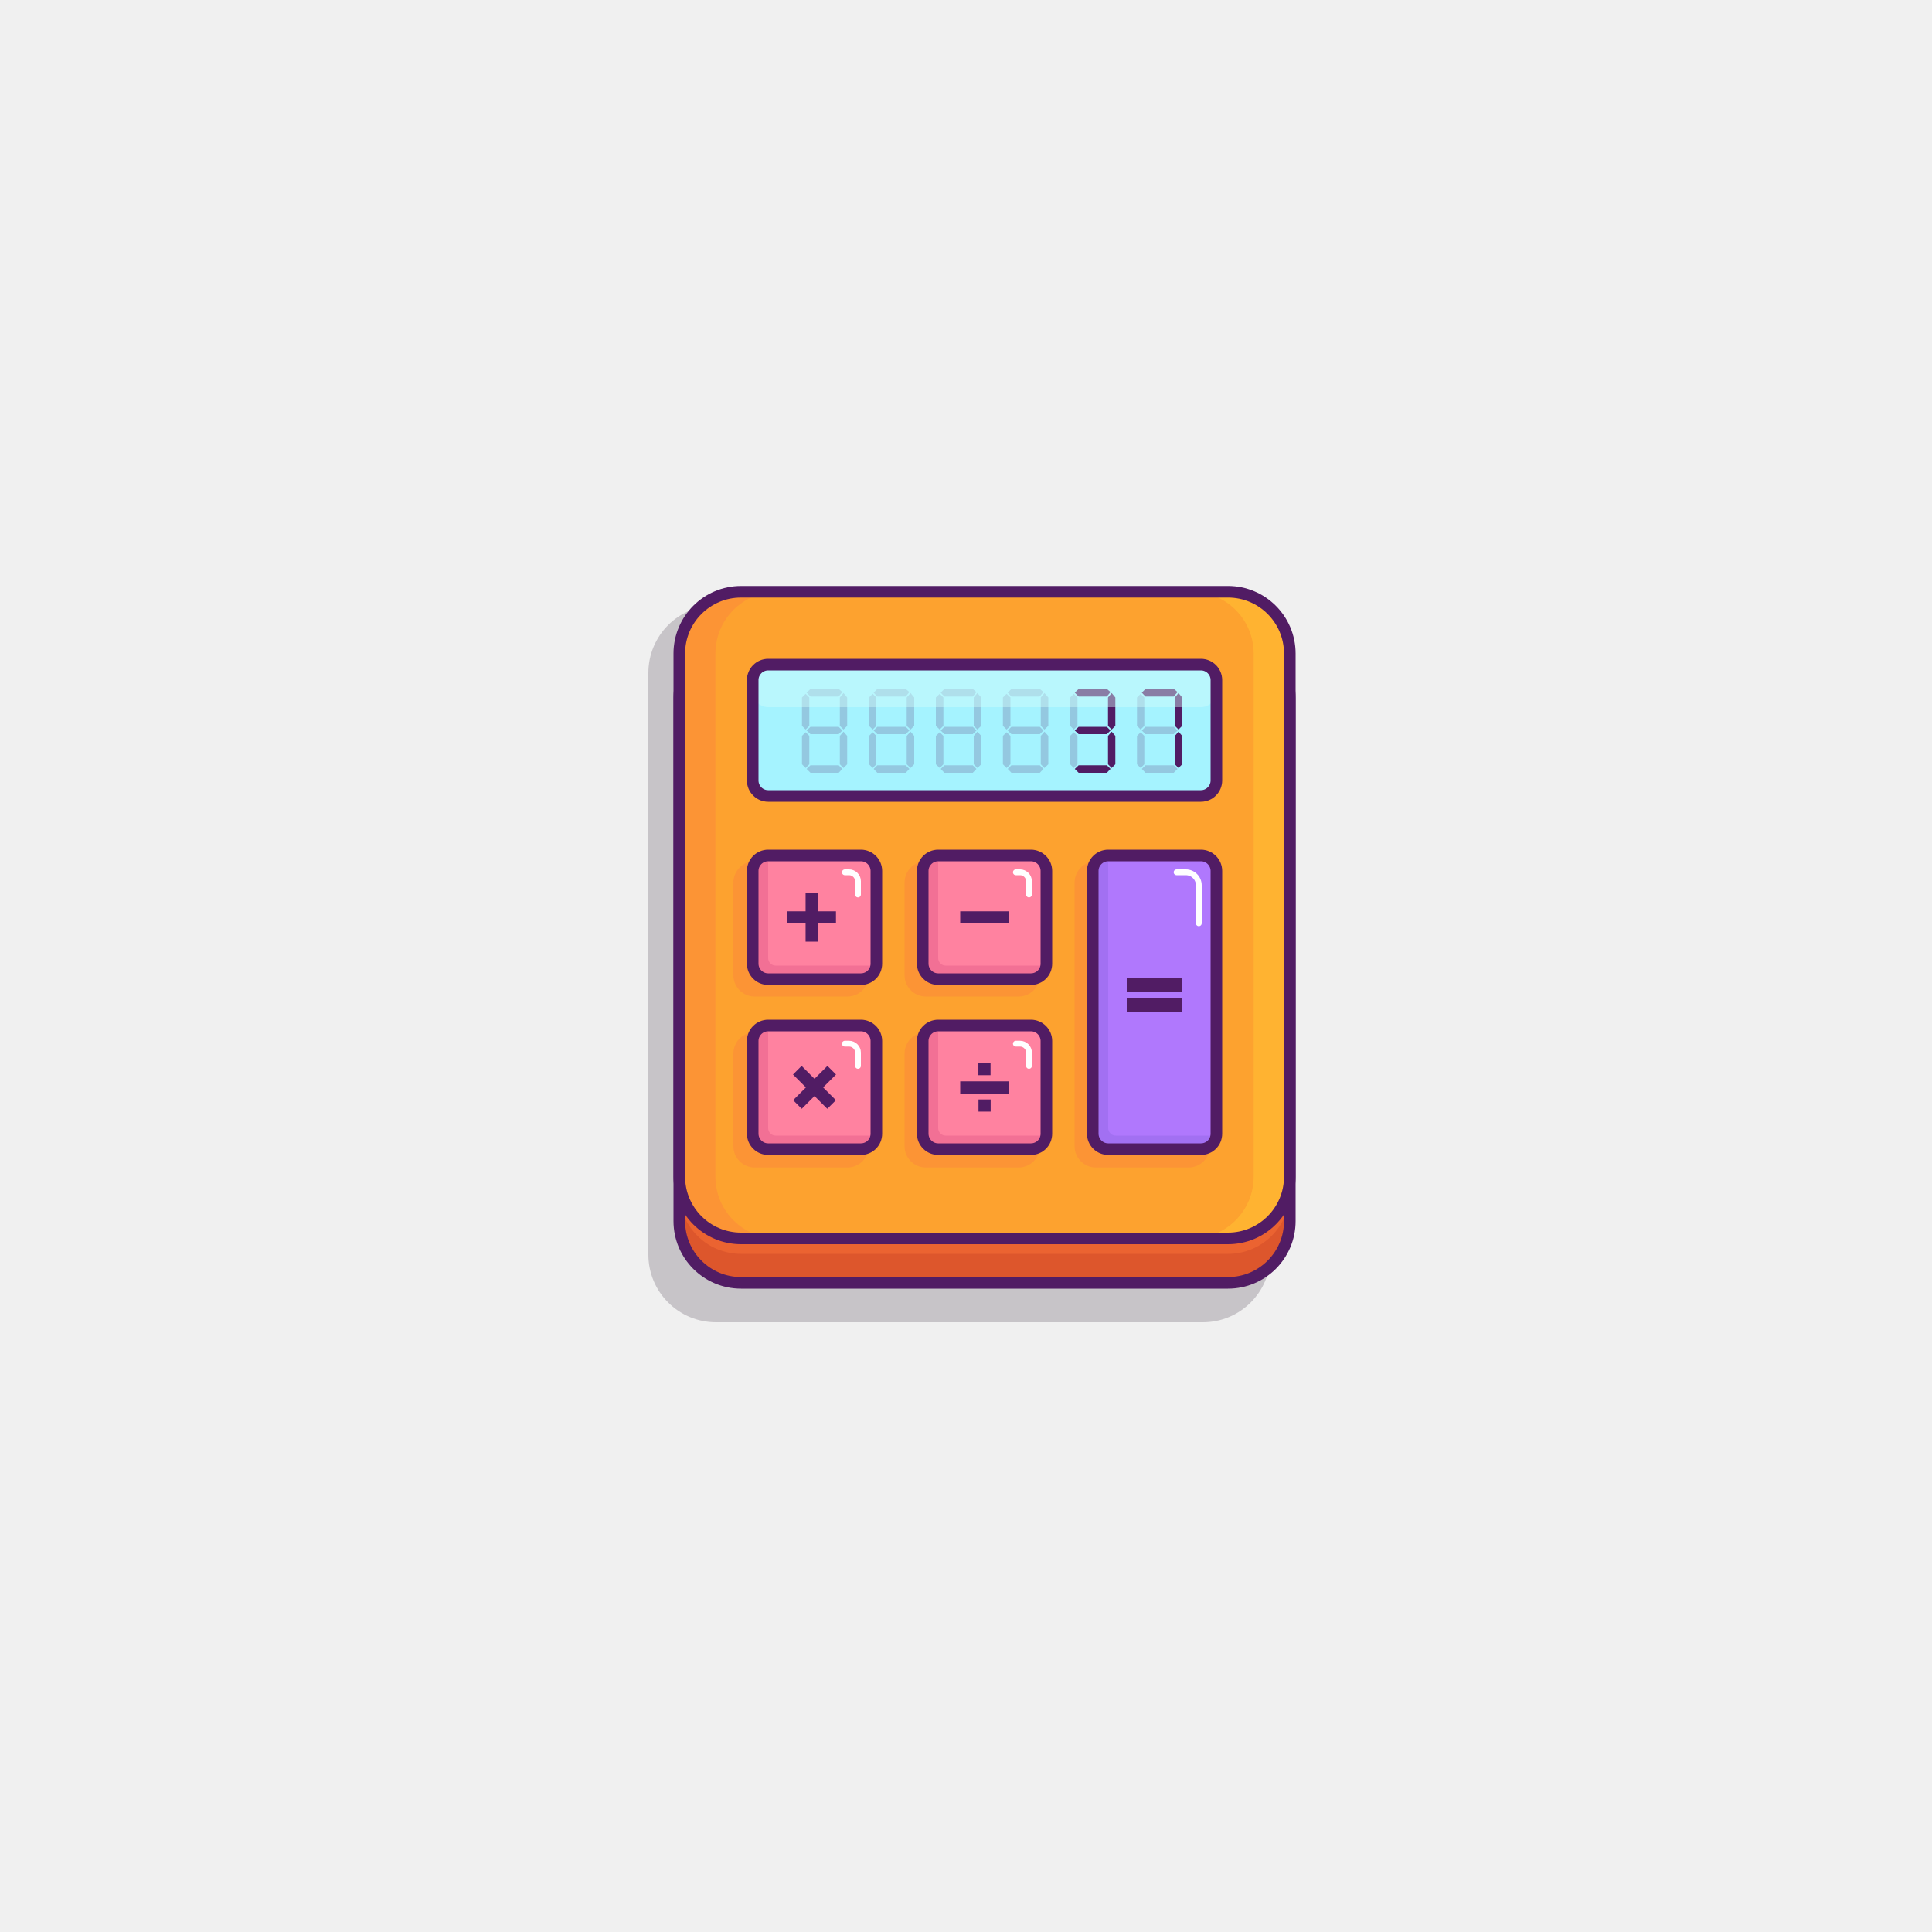
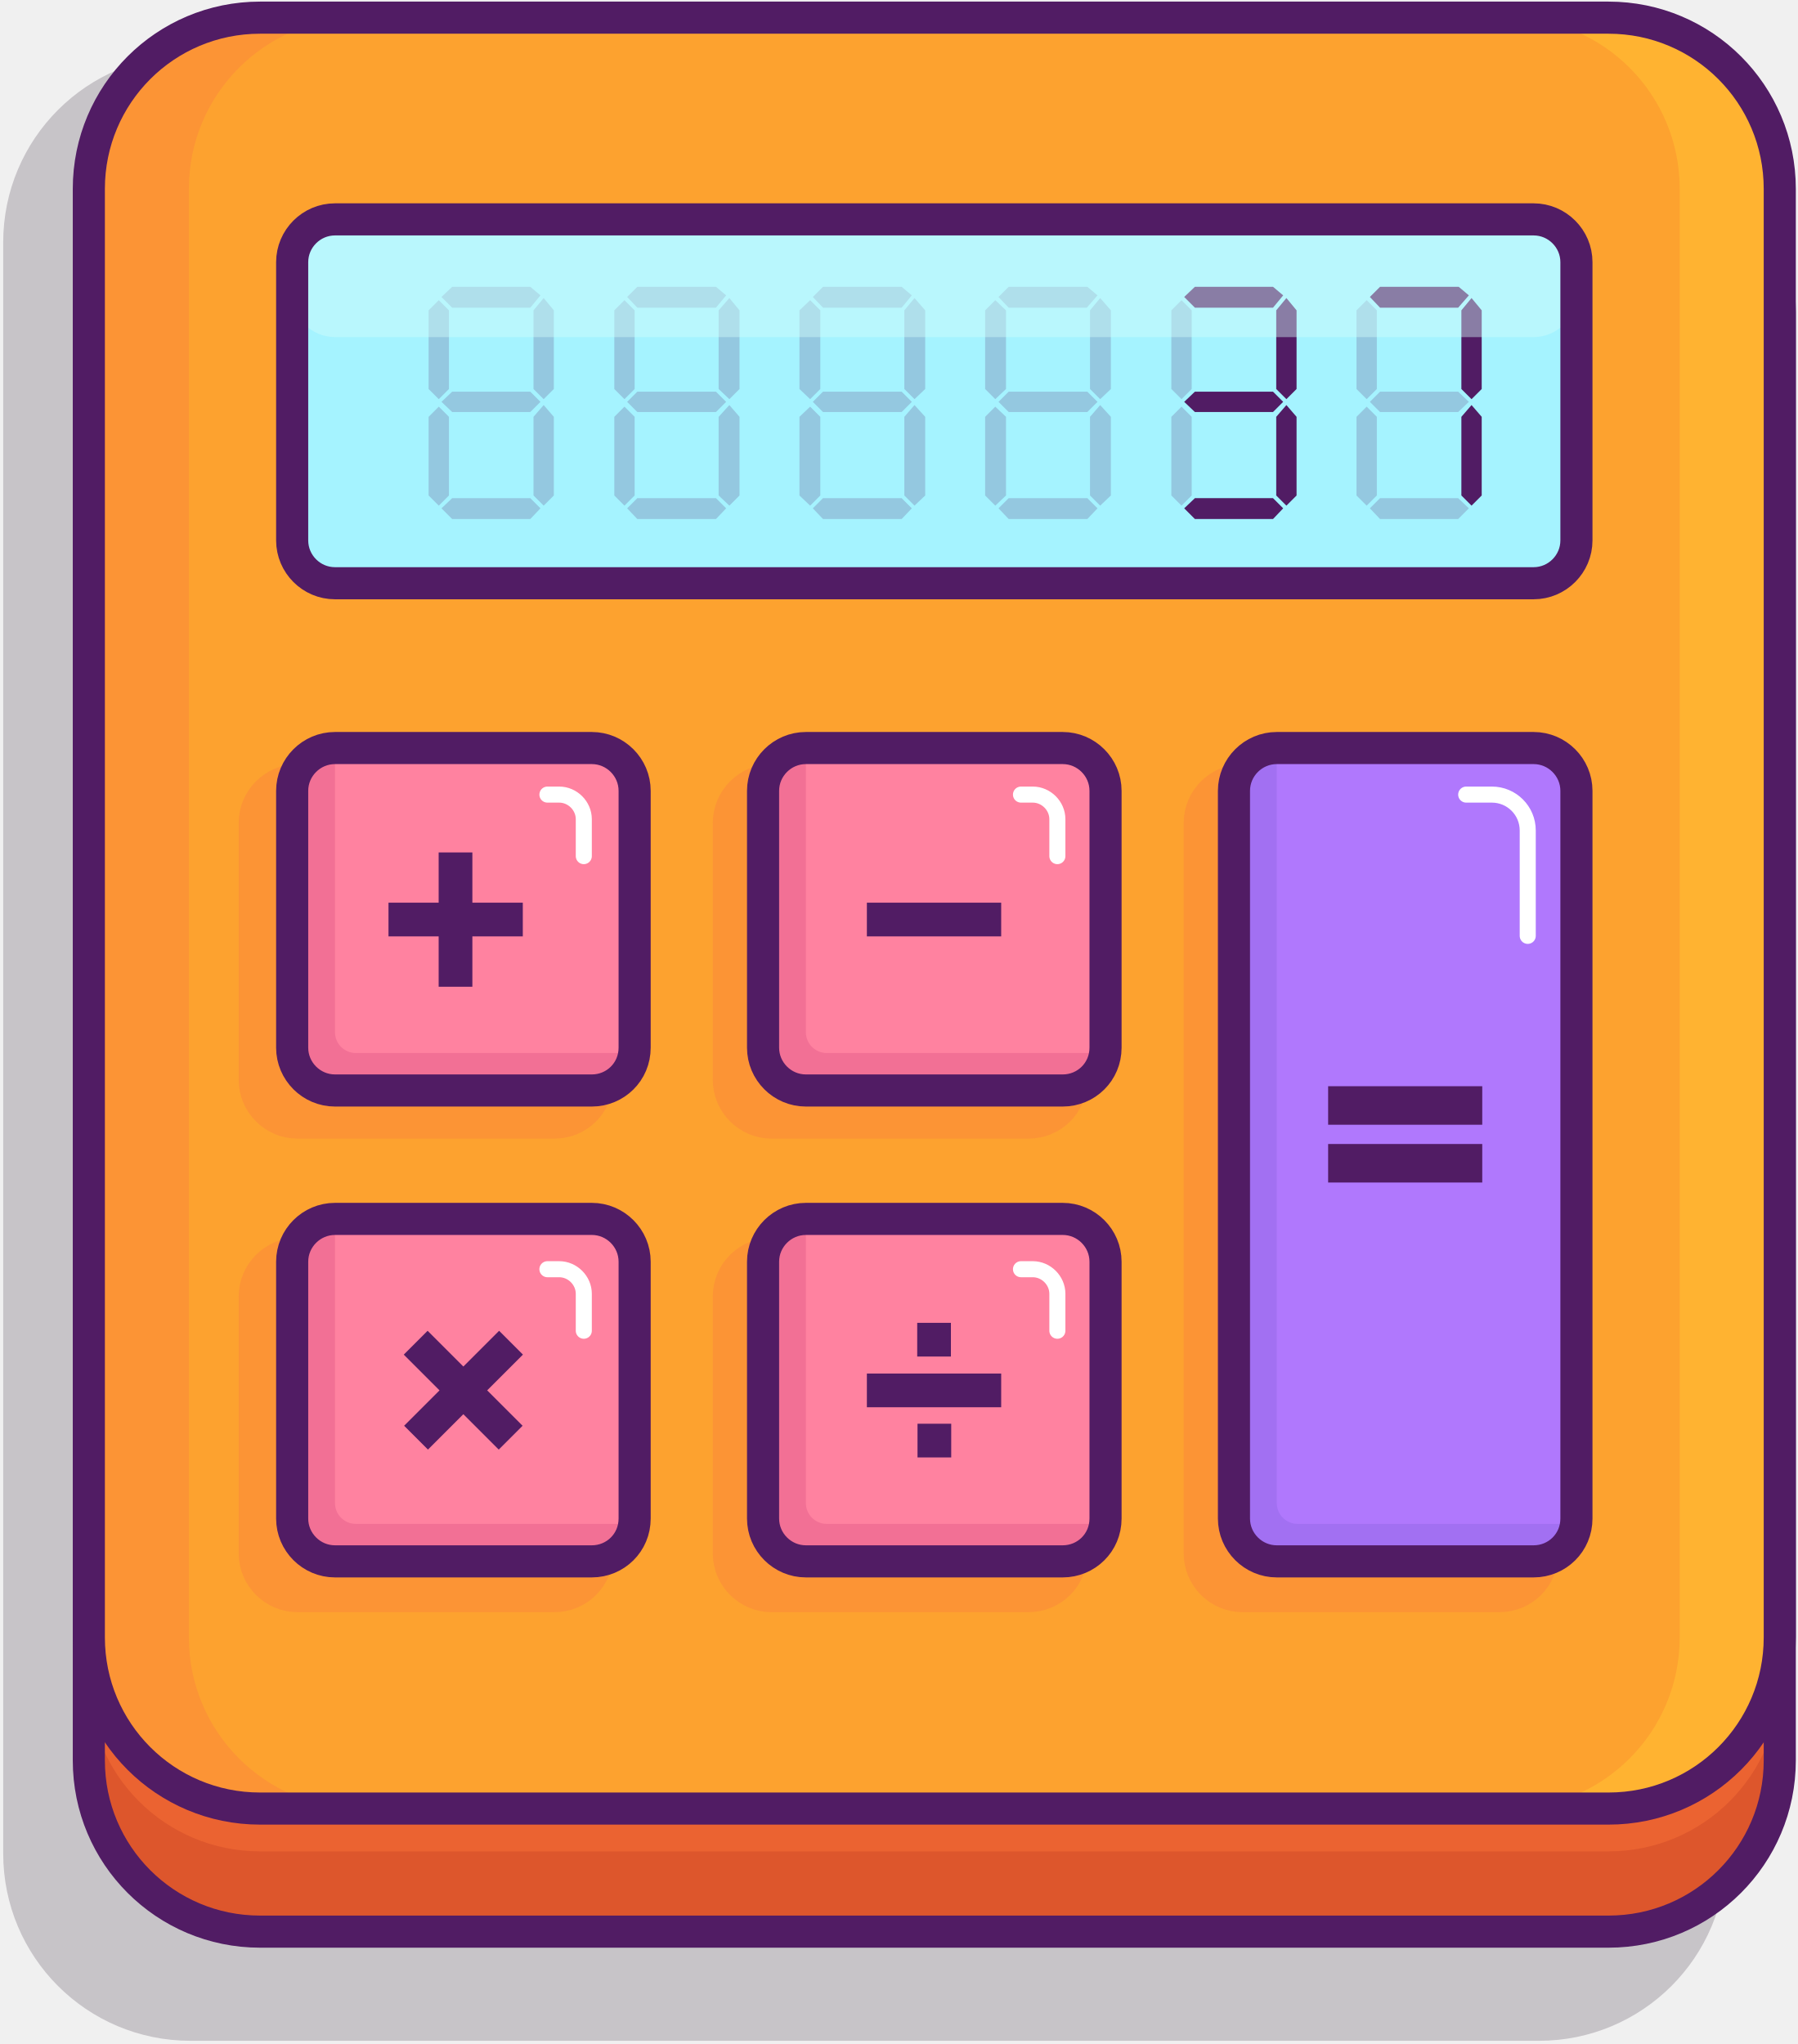
- <svg xmlns="http://www.w3.org/2000/svg" version="1.1" id="Layer_1" x="0px" y="0px" viewBox="0 0 1000 1000" style="enable-background:new 0 0 1000 1000;" xml:space="preserve">
-   <style type="text/css">
- 	.st0{fill:#602A77;}
- 	.st1{fill:#EEF2F4;}
- 	.st2{opacity:0.2;fill:#241228;stroke:#241228;stroke-width:6;stroke-linecap:round;stroke-linejoin:round;stroke-miterlimit:10;}
- 	.st3{fill:#EB6331;}
- 	.st4{fill:#DD562C;}
- 	.st5{fill:none;stroke:#511C64;stroke-width:6;stroke-linecap:round;stroke-linejoin:round;stroke-miterlimit:10;}
- 	.st6{fill:#FDA22F;}
- 	.st7{fill:#FC9435;}
- 	.st8{fill:#FFB331;}
- 	.st9{fill:#A5F3FF;}
- 	.st10{fill:#511C64;}
- 	.st11{opacity:0.2;fill:#511C64;}
- 	.st12{opacity:0.2;}
- 	.st13{opacity:0.43;fill:#D2FCFB;}
- 	.st14{fill:#FC9435;stroke:#FC9435;stroke-width:6;stroke-miterlimit:10;}
- 	.st15{fill:#FF82A0;}
- 	.st16{fill:#B078FD;}
- 	.st17{fill:#A270F2;}
- 	.st18{fill:none;stroke:#FFFFFF;stroke-width:3;stroke-linecap:round;stroke-linejoin:round;stroke-miterlimit:10;}
- 	.st19{fill:#F27095;}
- </style>
-   <path id="XMLID_2_" class="st2" d="M622.6,681.4h-252c-17.7,0-32-14.3-32-32V348.3c0-17.7,14.3-32,32-32h252c17.7,0,32,14.3,32,32  v301.1C654.6,667.1,640.3,681.4,622.6,681.4z" />
-   <path id="XMLID_17_" class="st3" d="M635.6,664h-252c-17.7,0-32-14.3-32-32V361.3c0-17.7,14.3-32,32-32h252c17.7,0,32,14.3,32,32  V632C667.6,649.7,653.3,664,635.6,664z" />
-   <path id="XMLID_27_" class="st4" d="M635.6,649h-252c-17.7,0-32-14.3-32-32v15c0,17.7,14.3,32,32,32h252c17.7,0,32-14.3,32-32v-15  C667.6,634.7,653.3,649,635.6,649z" />
-   <path id="XMLID_16_" class="st5" d="M635.6,664h-252c-17.7,0-32-14.3-32-32V361.3c0-17.7,14.3-32,32-32h252c17.7,0,32,14.3,32,32  V632C667.6,649.7,653.3,664,635.6,664z" />
-   <path id="XMLID_9_" class="st6" d="M635.6,641h-252c-17.7,0-32-14.3-32-32V338.3c0-17.7,14.3-32,32-32h252c17.7,0,32,14.3,32,32V609  C667.6,626.7,653.3,641,635.6,641z" />
-   <path id="XMLID_15_" class="st6" d="M635.6,641h-252c-17.7,0-32-14.3-32-32V338.3c0-17.7,14.3-32,32-32h252c17.7,0,32,14.3,32,32  V609C667.6,626.7,653.3,641,635.6,641z" />
-   <path id="XMLID_25_" class="st7" d="M370.3,609V338.3c0-17.7,14.3-32,32-32h-18.7c-17.7,0-32,14.3-32,32V609c0,17.7,14.3,32,32,32  h18.7C384.6,641,370.3,626.7,370.3,609z" />
-   <path id="XMLID_24_" class="st8" d="M635.6,306.3h-18.7c17.7,0,32,14.3,32,32V609c0,17.7-14.3,32-32,32h18.7c17.7,0,32-14.3,32-32  V338.3C667.6,320.6,653.3,306.3,635.6,306.3z" />
-   <path id="XMLID_1_" class="st5" d="M635.6,641h-252c-17.7,0-32-14.3-32-32V338.3c0-17.7,14.3-32,32-32h252c17.7,0,32,14.3,32,32V609  C667.6,626.7,653.3,641,635.6,641z" />
-   <path id="XMLID_11_" class="st9" d="M621.6,412h-224c-4.4,0-8-3.6-8-8v-52c0-4.4,3.6-8,8-8h224c4.4,0,8,3.6,8,8v52  C629.6,408.4,626,412,621.6,412z" />
-   <g id="XMLID_47_">
-     <polygon id="XMLID_73_" class="st10" points="592.9,360.5 591,358.5 592.9,356.6 607.6,356.6 609.5,358.2 607.5,360.5  " />
-     <polygon id="XMLID_72_" class="st11" points="588.5,375.7 588.5,361 590.4,359.1 592.3,361 592.3,375.7 590.4,377.6  " />
-     <polygon id="XMLID_71_" class="st10" points="608.1,375.7 608.1,361 610,358.7 611.9,361 611.9,375.7 610,377.6  " />
-     <polygon id="XMLID_70_" class="st11" points="592.9,380 591,378.1 592.9,376.2 607.5,376.2 609.5,378.1 607.5,380  " />
-     <polygon id="XMLID_69_" class="st11" points="588.5,395.6 588.5,380.9 590.4,379 592.3,380.9 592.3,395.6 590.4,397.5  " />
-     <polygon id="XMLID_68_" class="st10" points="608.1,395.6 608.1,380.9 610,378.7 611.9,380.9 611.9,395.6 610,397.5  " />
-     <polygon id="XMLID_67_" class="st11" points="592.9,400 591,398 592.9,396.1 607.5,396.1 609.5,398 607.5,400  " />
-   </g>
-   <g id="XMLID_54_">
-     <polygon id="XMLID_74_" class="st10" points="558.3,360.5 556.3,358.5 558.3,356.6 572.9,356.6 574.8,358.2 572.9,360.5  " />
-     <polygon id="XMLID_65_" class="st11" points="553.9,375.7 553.9,361 555.8,359.1 557.7,361 557.7,375.7 555.8,377.6  " />
-     <polygon id="XMLID_64_" class="st10" points="573.5,375.7 573.5,361 575.4,358.7 577.3,361 577.3,375.7 575.4,377.6  " />
-     <polygon id="XMLID_63_" class="st10" points="558.3,380 556.3,378.1 558.3,376.2 572.9,376.2 574.8,378.1 572.9,380  " />
-     <polygon id="XMLID_62_" class="st11" points="553.9,395.6 553.9,380.9 555.8,379 557.7,380.9 557.7,395.6 555.8,397.5  " />
-     <polygon id="XMLID_57_" class="st10" points="573.5,395.6 573.5,380.9 575.4,378.7 577.3,380.9 577.3,395.6 575.4,397.5  " />
-     <polygon id="XMLID_55_" class="st10" points="558.3,400 556.3,398 558.3,396.1 572.9,396.1 574.8,398 572.9,400  " />
-   </g>
-   <g id="XMLID_83_" class="st12">
-     <polygon id="XMLID_90_" class="st10" points="488.8,360.5 486.9,358.5 488.8,356.6 503.5,356.6 505.4,358.2 503.5,360.5  " />
-     <polygon id="XMLID_89_" class="st10" points="484.4,375.7 484.4,361 486.4,359.1 488.3,361 488.3,375.7 486.4,377.6  " />
-     <polygon id="XMLID_88_" class="st10" points="504,375.7 504,361 505.9,358.7 507.9,361 507.9,375.7 505.9,377.6  " />
-     <polygon id="XMLID_87_" class="st10" points="488.8,380 486.9,378.1 488.8,376.2 503.5,376.2 505.4,378.1 503.5,380  " />
-     <polygon id="XMLID_86_" class="st10" points="484.4,395.6 484.4,380.9 486.4,379 488.3,380.9 488.3,395.6 486.4,397.5  " />
-     <polygon id="XMLID_85_" class="st10" points="504,395.6 504,380.9 505.9,378.7 507.9,380.9 507.9,395.6 505.9,397.5  " />
-     <polygon id="XMLID_84_" class="st10" points="488.8,400 486.9,398 488.8,396.1 503.5,396.1 505.4,398 503.5,400  " />
-   </g>
-   <g id="XMLID_76_" class="st12">
-     <polygon id="XMLID_107_" class="st10" points="523.5,360.5 521.6,358.5 523.5,356.6 538.2,356.6 540.1,358.2 538.1,360.5  " />
-     <polygon id="XMLID_82_" class="st10" points="519.1,375.7 519.1,361 521,359.1 523,361 523,375.7 521,377.6  " />
-     <polygon id="XMLID_81_" class="st10" points="538.7,375.7 538.7,361 540.6,358.7 542.6,361 542.6,375.7 540.6,377.6  " />
-     <polygon id="XMLID_80_" class="st10" points="523.5,380 521.6,378.1 523.5,376.2 538.2,376.2 540.1,378.1 538.2,380  " />
-     <polygon id="XMLID_79_" class="st10" points="519.1,395.6 519.1,380.9 521,379 523,380.9 523,395.6 521,397.5  " />
-     <polygon id="XMLID_78_" class="st10" points="538.7,395.6 538.7,380.9 540.6,378.7 542.6,380.9 542.6,395.6 540.6,397.5  " />
-     <polygon id="XMLID_77_" class="st10" points="523.5,400 521.6,398 523.5,396.1 538.2,396.1 540.1,398 538.2,400  " />
-   </g>
-   <g id="XMLID_91_" class="st12">
-     <polygon id="XMLID_98_" class="st10" points="419.5,360.5 417.5,358.5 419.5,356.6 434.1,356.6 436,358.2 434.1,360.5  " />
-     <polygon id="XMLID_97_" class="st10" points="415.1,375.7 415.1,361 417,359.1 418.9,361 418.9,375.7 417,377.6  " />
-     <polygon id="XMLID_96_" class="st10" points="434.7,375.7 434.7,361 436.6,358.7 438.5,361 438.5,375.7 436.6,377.6  " />
-     <polygon id="XMLID_95_" class="st10" points="419.5,380 417.5,378.1 419.5,376.2 434.1,376.2 436,378.1 434.1,380  " />
-     <polygon id="XMLID_94_" class="st10" points="415.1,395.6 415.1,380.9 417,379 418.9,380.9 418.9,395.6 417,397.5  " />
-     <polygon id="XMLID_93_" class="st10" points="434.7,395.6 434.7,380.9 436.6,378.7 438.5,380.9 438.5,395.6 436.6,397.5  " />
-     <polygon id="XMLID_92_" class="st10" points="419.5,400 417.5,398 419.5,396.1 434.1,396.1 436,398 434.1,400  " />
-   </g>
-   <g id="XMLID_99_" class="st12">
-     <polygon id="XMLID_106_" class="st10" points="454.1,360.5 452.2,358.5 454.1,356.6 468.8,356.6 470.7,358.2 468.8,360.5  " />
-     <polygon id="XMLID_105_" class="st10" points="449.8,375.7 449.8,361 451.7,359.1 453.6,361 453.6,375.7 451.7,377.6  " />
-     <polygon id="XMLID_104_" class="st10" points="469.3,375.7 469.3,361 471.3,358.7 473.2,361 473.2,375.7 471.3,377.6  " />
-     <polygon id="XMLID_103_" class="st10" points="454.1,380 452.2,378.1 454.1,376.2 468.8,376.2 470.7,378.1 468.8,380  " />
-     <polygon id="XMLID_102_" class="st10" points="449.8,395.6 449.8,380.9 451.7,379 453.6,380.9 453.6,395.6 451.7,397.5  " />
-     <polygon id="XMLID_101_" class="st10" points="469.3,395.6 469.3,380.9 471.3,378.7 473.2,380.9 473.2,395.6 471.3,397.5  " />
-     <polygon id="XMLID_100_" class="st10" points="454.1,400 452.2,398 454.1,396.1 468.8,396.1 470.7,398 468.8,400  " />
-   </g>
-   <path id="XMLID_42_" class="st13" d="M621.6,366h-224c-4.4,0-8-3.6-8-8v-6c0-4.4,3.6-8,8-8h224c4.4,0,8,3.6,8,8v6  C629.6,362.4,626,366,621.6,366z" />
-   <path id="XMLID_3_" class="st5" d="M621.6,412h-224c-4.4,0-8-3.6-8-8v-52c0-4.4,3.6-8,8-8h224c4.4,0,8,3.6,8,8v52  C629.6,408.4,626,412,621.6,412z" />
-   <path id="XMLID_41_" class="st14" d="M438.6,512.8h-48c-4.4,0-8-3.6-8-8v-48c0-4.4,3.6-8,8-8h48c4.4,0,8,3.6,8,8v48  C446.6,509.3,443,512.8,438.6,512.8z" />
-   <path id="XMLID_43_" class="st14" d="M527.2,512.8h-48c-4.4,0-8-3.6-8-8v-48c0-4.4,3.6-8,8-8h48c4.4,0,8,3.6,8,8v48  C535.2,509.3,531.6,512.8,527.2,512.8z" />
-   <path id="XMLID_45_" class="st14" d="M438.6,601.3h-48c-4.4,0-8-3.6-8-8v-48c0-4.4,3.6-8,8-8h48c4.4,0,8,3.6,8,8v48  C446.6,597.8,443,601.3,438.6,601.3z" />
-   <path id="XMLID_44_" class="st14" d="M527.2,601.3h-48c-4.4,0-8-3.6-8-8v-48c0-4.4,3.6-8,8-8h48c4.4,0,8,3.6,8,8v48  C535.2,597.8,531.6,601.3,527.2,601.3z" />
-   <path id="XMLID_46_" class="st14" d="M615.2,601.3h-48c-4.4,0-8-3.6-8-8V456.8c0-4.4,3.6-8,8-8h48c4.4,0,8,3.6,8,8v136.5  C623.2,597.8,619.6,601.3,615.2,601.3z" />
-   <path id="XMLID_19_" class="st15" d="M533.6,506.8h-48c-4.4,0-8-3.6-8-8v-48c0-4.4,3.6-8,8-8h48c4.4,0,8,3.6,8,8v48  C541.6,503.3,538,506.8,533.6,506.8z" />
-   <g>
-     <path id="XMLID_14_" class="st16" d="M621.6,594.8h-48c-4.4,0-8-3.6-8-8v-136c0-4.4,3.6-8,8-8h48c4.4,0,8,3.6,8,8v136   C629.6,591.3,626,594.8,621.6,594.8z" />
-     <path id="XMLID_56_" class="st17" d="M577.5,587.8c-2.1,0-3.9-1.7-3.9-3.9V442.8c-4.4,0-8,3.6-8,8v136c0,4.4,3.6,8,8,8h48   c4.1,0,7.4-3.1,7.9-7H577.5z" />
-     <path id="XMLID_8_" class="st5" d="M621.6,594.8h-48c-4.4,0-8-3.6-8-8v-136c0-4.4,3.6-8,8-8h48c4.4,0,8,3.6,8,8v136   C629.6,591.3,626,594.8,621.6,594.8z" />
-     <g id="XMLID_29_">
-       <rect id="XMLID_38_" x="583.2" y="506" class="st10" width="28.8" height="7.2" />
-       <rect id="XMLID_39_" x="583.2" y="516.8" class="st10" width="28.8" height="7.2" />
+ <svg xmlns="http://www.w3.org/2000/svg" height="382" viewBox="0 0 336 382" width="336">
+   <g fill="none" fill-rule="evenodd" transform="translate(3 3)">
+     <path d="m284.6 375.4h-252c-17.7 0-32-14.3-32-32v-301.1c0-17.7 14.3-32 32-32h252c17.7 0 32 14.3 32 32v301.1c0 17.7-14.3 32-32 32z" style="stroke:#241228;stroke-width:6;fill:#241228;fill-rule:nonzero;opacity:.2;stroke-linecap:round;stroke-linejoin:round" />
+     <path d="m297.6 358h-252c-17.7 0-32-14.3-32-32v-270.7c0-17.7 14.3-32 32-32h252c17.7 0 32 14.3 32 32v270.7c0 17.7-14.3 32-32 32z" fill="#eb6331" fill-rule="nonzero" />
+     <path d="m297.6 343h-252c-17.7 0-32-14.3-32-32v15c0 17.7 14.3 32 32 32h252c17.7 0 32-14.3 32-32v-15c0 17.7-14.3 32-32 32z" fill="#dd562c" fill-rule="nonzero" />
+     <path d="m297.6 358h-252c-17.7 0-32-14.3-32-32v-270.7c0-17.7 14.3-32 32-32h252c17.7 0 32 14.3 32 32v270.7c0 17.7-14.3 32-32 32z" stroke="#511c64" stroke-linecap="round" stroke-linejoin="round" stroke-width="6" />
+     <path d="m297.6 335h-252c-17.7 0-32-14.3-32-32v-270.7c0-17.7 14.3-32 32-32h252c17.7 0 32 14.3 32 32v270.7c0 17.7-14.3 32-32 32z" fill="#fda22f" fill-rule="nonzero" />
+     <path d="m297.6 335h-252c-17.7 0-32-14.3-32-32v-270.7c0-17.7 14.3-32 32-32h252c17.7 0 32 14.3 32 32v270.7c0 17.7-14.3 32-32 32z" fill="#fda22f" fill-rule="nonzero" />
+     <path d="m32.3 303v-270.7c0-17.7 14.3-32 32-32h-18.7c-17.7 0-32 14.3-32 32v270.7c0 17.7 14.3 32 32 32h18.7c-17.7 0-32-14.3-32-32z" fill="#fc9435" fill-rule="nonzero" />
+     <path d="m297.6.3h-18.7c17.7 0 32 14.3 32 32v270.7c0 17.7-14.3 32-32 32h18.7c17.7 0 32-14.3 32-32v-270.7c0-17.7-14.3-32-32-32z" fill="#ffb331" fill-rule="nonzero" />
+     <path d="m297.6 335h-252c-17.7 0-32-14.3-32-32v-270.7c0-17.7 14.3-32 32-32h252c17.7 0 32 14.3 32 32v270.7c0 17.7-14.3 32-32 32z" stroke="#511c64" stroke-linecap="round" stroke-linejoin="round" stroke-width="6" />
+     <g fill-rule="nonzero">
+       <path d="m283.6 106h-224c-4.4 0-8-3.6-8-8v-52c0-4.4 3.6-8 8-8h224c4.4 0 8 3.6 8 8v52c0 4.4-3.6 8-8 8z" fill="#a5f3ff" />
+       <g fill="#511c64" transform="translate(250 50)">
+         <path d="m4.9 4.5-1.9-2 1.9-1.9h14.7l1.9 1.6-2 2.3z" />
+         <path d="m.5 19.7v-14.7l1.9-1.9 1.9 1.9v14.7l-1.9 1.9z" opacity=".2" />
+         <path d="m20.1 19.7v-14.7l1.9-2.3 1.9 2.3v14.7l-1.9 1.9z" />
+         <path d="m4.9 24-1.9-1.9 1.9-1.9h14.6l2 1.9-2 1.9z" opacity=".2" />
+         <path d="m.5 39.6v-14.7l1.9-1.9 1.9 1.9v14.7l-1.9 1.9z" opacity=".2" />
+         <path d="m20.1 39.6v-14.7l1.9-2.2 1.9 2.2v14.7l-1.9 1.9z" />
+         <path d="m4.9 44-1.9-2 1.9-1.9h14.6l2 1.9-2 2z" opacity=".2" />
+       </g>
+       <g fill="#511c64" transform="translate(215 50)">
+         <path d="m5.3 4.5-2-2 2-1.9h14.6l1.9 1.6-1.9 2.3z" />
+         <path d="m.9 19.7v-14.7l1.9-1.9 1.9 1.9v14.7l-1.9 1.9z" opacity=".2" />
+         <path d="m20.5 19.7v-14.7l1.9-2.3 1.9 2.3v14.7l-1.9 1.9z" />
+         <path d="m5.3 24-2-1.9 2-1.9h14.6l1.9 1.9-1.9 1.9z" />
+         <path d="m.9 39.6v-14.7l1.9-1.9 1.9 1.9v14.7l-1.9 1.9z" opacity=".2" />
+         <path d="m20.5 39.6v-14.7l1.9-2.2 1.9 2.2v14.7l-1.9 1.9z" />
+         <path d="m5.3 44-2-2 2-1.9h14.6l1.9 1.9-1.9 2z" />
+       </g>
+       <g fill="#511c64" opacity=".2" transform="translate(146 50)">
+         <path d="m4.8 4.5-1.9-2 1.9-1.9h14.7l1.9 1.6-1.9 2.3z" />
+         <path d="m.4 19.7v-14.7l2-1.9 1.9 1.9v14.7l-1.9 1.9z" />
+         <path d="m20 19.7v-14.7l1.9-2.3 2 2.3v14.7l-2 1.9z" />
+         <path d="m4.8 24-1.9-1.9 1.9-1.9h14.7l1.9 1.9-1.9 1.9z" />
+         <path d="m.4 39.6v-14.7l2-1.9 1.9 1.9v14.7l-1.9 1.9z" />
+         <path d="m20 39.6v-14.7l1.9-2.2 2 2.2v14.7l-2 1.9z" />
+         <path d="m4.8 44-1.9-2 1.9-1.9h14.7l1.9 1.9-1.9 2z" />
+       </g>
+       <g fill="#511c64" opacity=".2" transform="translate(181 50)">
+         <path d="m4.5 4.5-1.9-2 1.9-1.9h14.7l1.9 1.6-2 2.3z" />
+         <path d="m.1 19.7v-14.7l1.9-1.9 2 1.9v14.7l-2 1.9z" />
+         <path d="m19.7 19.7v-14.7l1.9-2.3 2 2.3v14.7l-2 1.9z" />
+         <path d="m4.5 24-1.9-1.9 1.9-1.9h14.7l1.9 1.9-1.9 1.9z" />
+         <path d="m.1 39.6v-14.7l1.9-1.9 2 1.9v14.7l-2 1.9z" />
+         <path d="m19.7 39.6v-14.7l1.9-2.2 2 2.2v14.7l-2 1.9z" />
+         <path d="m4.5 44-1.9-2 1.9-1.9h14.7l1.9 1.9-1.9 2z" />
+       </g>
+       <g fill="#511c64" opacity=".2" transform="translate(77 50)">
+         <path d="m4.5 4.5-2-2 2-1.9h14.6l1.9 1.6-1.9 2.3z" />
+         <path d="m.1 19.7v-14.7l1.9-1.9 1.9 1.9v14.7l-1.9 1.9z" />
+         <path d="m19.7 19.7v-14.7l1.9-2.3 1.9 2.3v14.7l-1.9 1.9z" />
+         <path d="m4.5 24-2-1.9 2-1.9h14.6l1.9 1.9-1.9 1.9z" />
+         <path d="m.1 39.6v-14.7l1.9-1.9 1.9 1.9v14.7l-1.9 1.9z" />
+         <path d="m19.7 39.6v-14.7l1.9-2.2 1.9 2.2v14.7l-1.9 1.9z" />
+         <path d="m4.5 44-2-2 2-1.9h14.6l1.9 1.9-1.9 2z" />
+       </g>
+       <g fill="#511c64" opacity=".2" transform="translate(111 50)">
+         <path d="m5.1 4.5-1.9-2 1.9-1.9h14.7l1.9 1.6-1.9 2.3z" />
+         <path d="m.8 19.7v-14.7l1.9-1.9 1.9 1.9v14.7l-1.9 1.9z" />
+         <path d="m20.3 19.7v-14.7l2-2.3 1.9 2.3v14.7l-1.9 1.9z" />
+         <path d="m5.1 24-1.9-1.9 1.9-1.9h14.7l1.9 1.9-1.9 1.9z" />
+         <path d="m.8 39.6v-14.7l1.9-1.9 1.9 1.9v14.7l-1.9 1.9z" />
+         <path d="m20.3 39.6v-14.7l2-2.2 1.9 2.2v14.7l-1.9 1.9z" />
+         <path d="m5.1 44-1.9-2 1.9-1.9h14.7l1.9 1.9-1.9 2z" />
+       </g>
+       <path d="m283.6 60h-224c-4.4 0-8-3.6-8-8v-6c0-4.4 3.6-8 8-8h224c4.4 0 8 3.6 8 8v6c0 4.4-3.6 8-8 8z" fill="#d2fcfb" opacity=".43" />
    </g>
-     <path id="XMLID_50_" class="st18" d="M609,451.5h4.8c3.7,0,6.7,3,6.7,6.7v19.7" />
-   </g>
-   <g>
-     <path id="XMLID_59_" class="st19" d="M489.5,499.8c-2.1,0-3.9-1.7-3.9-3.9v-53.1c-4.4,0-8,3.6-8,8v48c0,4.4,3.6,8,8,8h48   c4.1,0,7.4-3.1,7.9-7H489.5z" />
-     <path id="XMLID_7_" class="st5" d="M533.6,506.8h-48c-4.4,0-8-3.6-8-8v-48c0-4.4,3.6-8,8-8h48c4.4,0,8,3.6,8,8v48   C541.6,503.3,538,506.8,533.6,506.8z" />
-     <rect id="XMLID_30_" x="497" y="471.7" class="st10" width="25.1" height="6.3" />
-     <path id="XMLID_49_" class="st18" d="M525.8,451.5h2.2c2.5,0,4.6,2.1,4.6,4.6v6.9" />
-   </g>
-   <g>
-     <path id="XMLID_10_" class="st15" d="M445.6,506.8h-48c-4.4,0-8-3.6-8-8v-48c0-4.4,3.6-8,8-8h48c4.4,0,8,3.6,8,8v48   C453.6,503.3,450,506.8,445.6,506.8z" />
-     <path id="XMLID_60_" class="st19" d="M401.5,499.8c-2.1,0-3.9-1.7-3.9-3.9v-53.1c-4.4,0-8,3.6-8,8v48c0,4.4,3.6,8,8,8h48   c4.1,0,7.4-3.1,7.9-7H401.5z" />
-     <path id="XMLID_5_" class="st5" d="M445.6,506.8h-48c-4.4,0-8-3.6-8-8v-48c0-4.4,3.6-8,8-8h48c4.4,0,8,3.6,8,8v48   C453.6,503.3,450,506.8,445.6,506.8z" />
-     <g id="XMLID_37_">
-       <rect id="XMLID_21_" x="407.6" y="471.7" class="st10" width="25.1" height="6.3" />
-       <rect id="XMLID_22_" x="407.6" y="471.7" transform="matrix(4.485460e-11 1 -1 4.485460e-11 894.9758 54.7098)" class="st10" width="25.1" height="6.3" />
+     <path d="m283.6 106h-224c-4.4 0-8-3.6-8-8v-52c0-4.4 3.6-8 8-8h224c4.4 0 8 3.6 8 8v52c0 4.4-3.6 8-8 8z" stroke="#511c64" stroke-linecap="round" stroke-linejoin="round" stroke-width="6" />
+     <path d="m100.6 206.8h-48c-4.4 0-8-3.6-8-8v-48c0-4.4 3.6-8 8-8h48c4.4 0 8 3.6 8 8v48c0 4.5-3.6 8-8 8z" fill="#fc9435" fill-rule="nonzero" stroke="#fc9435" stroke-width="6" />
+     <path d="m189.2 206.8h-48c-4.4 0-8-3.6-8-8v-48c0-4.4 3.6-8 8-8h48c4.4 0 8 3.6 8 8v48c0 4.5-3.6 8-8 8z" fill="#fc9435" fill-rule="nonzero" stroke="#fc9435" stroke-width="6" />
+     <path d="m100.6 295.3h-48c-4.4 0-8-3.6-8-8v-48c0-4.4 3.6-8 8-8h48c4.4 0 8 3.6 8 8v48c0 4.5-3.6 8-8 8z" fill="#fc9435" fill-rule="nonzero" stroke="#fc9435" stroke-width="6" />
+     <path d="m189.2 295.3h-48c-4.4 0-8-3.6-8-8v-48c0-4.4 3.6-8 8-8h48c4.4 0 8 3.6 8 8v48c0 4.5-3.6 8-8 8z" fill="#fc9435" fill-rule="nonzero" stroke="#fc9435" stroke-width="6" />
+     <path d="m277.2 295.3h-48c-4.4 0-8-3.6-8-8v-136.5c0-4.4 3.6-8 8-8h48c4.4 0 8 3.6 8 8v136.5c0 4.5-3.6 8-8 8z" fill="#fc9435" fill-rule="nonzero" stroke="#fc9435" stroke-width="6" />
+     <path d="m195.6 200.8h-48c-4.4 0-8-3.6-8-8v-48c0-4.4 3.6-8 8-8h48c4.4 0 8 3.6 8 8v48c0 4.5-3.6 8-8 8z" fill="#ff82a0" fill-rule="nonzero" />
+     <g transform="translate(227 136)">
+       <path d="m56.6 152.8h-48c-4.4 0-8-3.6-8-8v-136c0-4.4 3.6-8 8-8h48c4.4 0 8 3.6 8 8v136c0 4.5-3.6 8-8 8z" fill="#b078fd" fill-rule="nonzero" />
+       <path d="m12.5 145.8c-2.1 0-3.9-1.7-3.9-3.9v-141.1c-4.4 0-8 3.6-8 8v136c0 4.4 3.6 8 8 8h48c4.1 0 7.4-3.1 7.9-7z" fill="#a270f2" fill-rule="nonzero" />
+       <path d="m56.6 152.8h-48c-4.4 0-8-3.6-8-8v-136c0-4.4 3.6-8 8-8h48c4.4 0 8 3.6 8 8v136c0 4.5-3.6 8-8 8z" stroke="#511c64" stroke-linecap="round" stroke-linejoin="round" stroke-width="6" />
+       <g fill="#511c64" fill-rule="nonzero">
+         <path d="m18.2 64h28.8v7.2h-28.8z" />
+         <path d="m18.2 74.8h28.8v7.2h-28.8z" />
+       </g>
+       <path d="m44 9.5h4.8c3.7 0 6.7 3 6.7 6.7v19.7" stroke="#fff" stroke-linecap="round" stroke-linejoin="round" stroke-width="3" />
    </g>
-     <path id="XMLID_48_" class="st18" d="M437.3,451.5h2.2c2.5,0,4.6,2.1,4.6,4.6v6.9" />
-   </g>
-   <g>
-     <path id="XMLID_18_" class="st15" d="M445.6,594.8h-48c-4.4,0-8-3.6-8-8v-48c0-4.4,3.6-8,8-8h48c4.4,0,8,3.6,8,8v48   C453.6,591.3,450,594.8,445.6,594.8z" />
-     <path id="XMLID_61_" class="st19" d="M401.5,587.8c-2.1,0-3.9-1.7-3.9-3.9v-53.1c-4.4,0-8,3.6-8,8v48c0,4.4,3.6,8,8,8h48   c4.1,0,7.4-3.1,7.9-7H401.5z" />
-     <path id="XMLID_13_" class="st5" d="M445.6,594.8h-48c-4.4,0-8-3.6-8-8v-48c0-4.4,3.6-8,8-8h48c4.4,0,8,3.6,8,8v48   C453.6,591.3,450,594.8,445.6,594.8z" />
-     <g id="XMLID_36_">
-       <rect id="XMLID_32_" x="409" y="559.7" transform="matrix(0.7071 0.7071 -0.7071 0.7071 521.4716 -133.2583)" class="st10" width="25.1" height="6.3" />
-       <rect id="XMLID_31_" x="409" y="559.7" transform="matrix(-0.7071 0.7071 -0.7071 -0.7071 1117.694 662.7217)" class="st10" width="25.1" height="6.3" />
+     <g transform="translate(139 136)">
+       <path d="m12.5 57.8c-2.1 0-3.9-1.7-3.9-3.9v-53.1c-4.4 0-8 3.6-8 8v48c0 4.4 3.6 8 8 8h48c4.1 0 7.4-3.1 7.9-7z" fill="#f27095" fill-rule="nonzero" />
+       <path d="m56.6 64.8h-48c-4.4 0-8-3.6-8-8v-48c0-4.4 3.6-8 8-8h48c4.4 0 8 3.6 8 8v48c0 4.5-3.6 8-8 8z" stroke="#511c64" stroke-linecap="round" stroke-linejoin="round" stroke-width="6" />
+       <path d="m20 29.7h25.1v6.3h-25.1z" fill="#511c64" fill-rule="nonzero" />
+       <path d="m48.8 9.5h2.2c2.5 0 4.6 2.1 4.6 4.6v6.9" stroke="#fff" stroke-linecap="round" stroke-linejoin="round" stroke-width="3" />
    </g>
-     <path id="XMLID_40_" class="st18" d="M437.3,540.2h2.2c2.5,0,4.6,2.1,4.6,4.6v6.9" />
-   </g>
-   <g>
-     <path id="XMLID_20_" class="st15" d="M533.6,594.8h-48c-4.4,0-8-3.6-8-8v-48c0-4.4,3.6-8,8-8h48c4.4,0,8,3.6,8,8v48   C541.6,591.3,538,594.8,533.6,594.8z" />
-     <path id="XMLID_58_" class="st19" d="M489.5,587.8c-2.1,0-3.9-1.7-3.9-3.9v-53.1c-4.4,0-8,3.6-8,8v48c0,4.4,3.6,8,8,8h48   c4.1,0,7.4-3.1,7.9-7H489.5z" />
-     <path id="XMLID_12_" class="st5" d="M533.6,594.8h-48c-4.4,0-8-3.6-8-8v-48c0-4.4,3.6-8,8-8h48c4.4,0,8,3.6,8,8v48   C541.6,591.3,538,594.8,533.6,594.8z" />
-     <g id="XMLID_35_">
-       <rect id="XMLID_34_" x="497" y="559.7" class="st10" width="25.1" height="6.3" />
-       <rect id="XMLID_33_" x="506.4" y="569.1" transform="matrix(1.794181e-10 1 -1 1.794181e-10 1081.864 62.6786)" class="st10" width="6.3" height="6.3" />
-       <rect id="XMLID_23_" x="506.4" y="550.3" transform="matrix(1.794181e-10 1 -1 1.794181e-10 1063.007 43.8215)" class="st10" width="6.3" height="6.3" />
+     <g transform="translate(51 136)">
+       <path d="m56.6 64.8h-48c-4.4 0-8-3.6-8-8v-48c0-4.4 3.6-8 8-8h48c4.4 0 8 3.6 8 8v48c0 4.5-3.6 8-8 8z" fill="#ff82a0" fill-rule="nonzero" />
+       <path d="m12.5 57.8c-2.1 0-3.9-1.7-3.9-3.9v-53.1c-4.4 0-8 3.6-8 8v48c0 4.4 3.6 8 8 8h48c4.1 0 7.4-3.1 7.9-7z" fill="#f27095" fill-rule="nonzero" />
+       <path d="m56.6 64.8h-48c-4.4 0-8-3.6-8-8v-48c0-4.4 3.6-8 8-8h48c4.4 0 8 3.6 8 8v48c0 4.5-3.6 8-8 8z" stroke="#511c64" stroke-linecap="round" stroke-linejoin="round" stroke-width="6" />
+       <g fill="#511c64" fill-rule="nonzero" transform="translate(18 20)">
+         <path d="m.6 9.7h25.1v6.3h-25.1z" />
+         <path d="m.576 9.71h25.1v6.3h-25.1z" transform="matrix(0 1 -1 0 25.9856 -.266)" />
+       </g>
+       <path d="m48.3 9.5h2.2c2.5 0 4.6 2.1 4.6 4.6v6.9" stroke="#fff" stroke-linecap="round" stroke-linejoin="round" stroke-width="3" />
    </g>
-     <path id="XMLID_4_" class="st18" d="M525.8,540.2h2.2c2.5,0,4.6,2.1,4.6,4.6v6.9" />
+     <g transform="translate(51 224)">
+       <path d="m56.6 64.8h-48c-4.4 0-8-3.6-8-8v-48c0-4.4 3.6-8 8-8h48c4.4 0 8 3.6 8 8v48c0 4.5-3.6 8-8 8z" fill="#ff82a0" fill-rule="nonzero" />
+       <path d="m12.5 57.8c-2.1 0-3.9-1.7-3.9-3.9v-53.1c-4.4 0-8 3.6-8 8v48c0 4.4 3.6 8 8 8h48c4.1 0 7.4-3.1 7.9-7z" fill="#f27095" fill-rule="nonzero" />
+       <path d="m56.6 64.8h-48c-4.4 0-8-3.6-8-8v-48c0-4.4 3.6-8 8-8h48c4.4 0 8 3.6 8 8v48c0 4.5-3.6 8-8 8z" stroke="#511c64" stroke-linecap="round" stroke-linejoin="round" stroke-width="6" />
+       <g fill="#511c64" fill-rule="nonzero" transform="translate(21 21)">
+         <path d="m-.992 8.661h25.1v6.3h-25.1z" transform="matrix(.7071068 .7071068 -.7071068 .7071068 11.73696 -4.713658)" />
+         <path d="m-.925 8.659h25.1v6.3h-25.1z" transform="matrix(-.7071068 .7071068 -.7071068 -.7071068 28.19421 11.93851)" />
+       </g>
+       <path d="m48.3 10.2h2.2c2.5 0 4.6 2.1 4.6 4.6v6.9" stroke="#fff" stroke-linecap="round" stroke-linejoin="round" stroke-width="3" />
+     </g>
+     <g transform="translate(139 224)">
+       <path d="m56.6 64.8h-48c-4.4 0-8-3.6-8-8v-48c0-4.4 3.6-8 8-8h48c4.4 0 8 3.6 8 8v48c0 4.5-3.6 8-8 8z" fill="#ff82a0" fill-rule="nonzero" />
+       <path d="m12.5 57.8c-2.1 0-3.9-1.7-3.9-3.9v-53.1c-4.4 0-8 3.6-8 8v48c0 4.4 3.6 8 8 8h48c4.1 0 7.4-3.1 7.9-7z" fill="#f27095" fill-rule="nonzero" />
+       <path d="m56.6 64.8h-48c-4.4 0-8-3.6-8-8v-48c0-4.4 3.6-8 8-8h48c4.4 0 8 3.6 8 8v48c0 4.5-3.6 8-8 8z" stroke="#511c64" stroke-linecap="round" stroke-linejoin="round" stroke-width="6" />
+       <g fill="#511c64" fill-rule="nonzero" transform="translate(20 20)">
+         <path d="m0 9.7h25.1v6.3h-25.1z" />
+         <path d="m9.464 19.079h6.3v6.3h-6.3z" transform="matrix(0 1 -1 0 34.8427 9.6145)" />
+         <path d="m9.407.222h6.3v6.3h-6.3z" transform="matrix(0 1 -1 0 15.9286 -9.1856)" />
+       </g>
+       <path d="m48.8 10.2h2.2c2.5 0 4.6 2.1 4.6 4.6v6.9" stroke="#fff" stroke-linecap="round" stroke-linejoin="round" stroke-width="3" />
+     </g>
  </g>
</svg>
